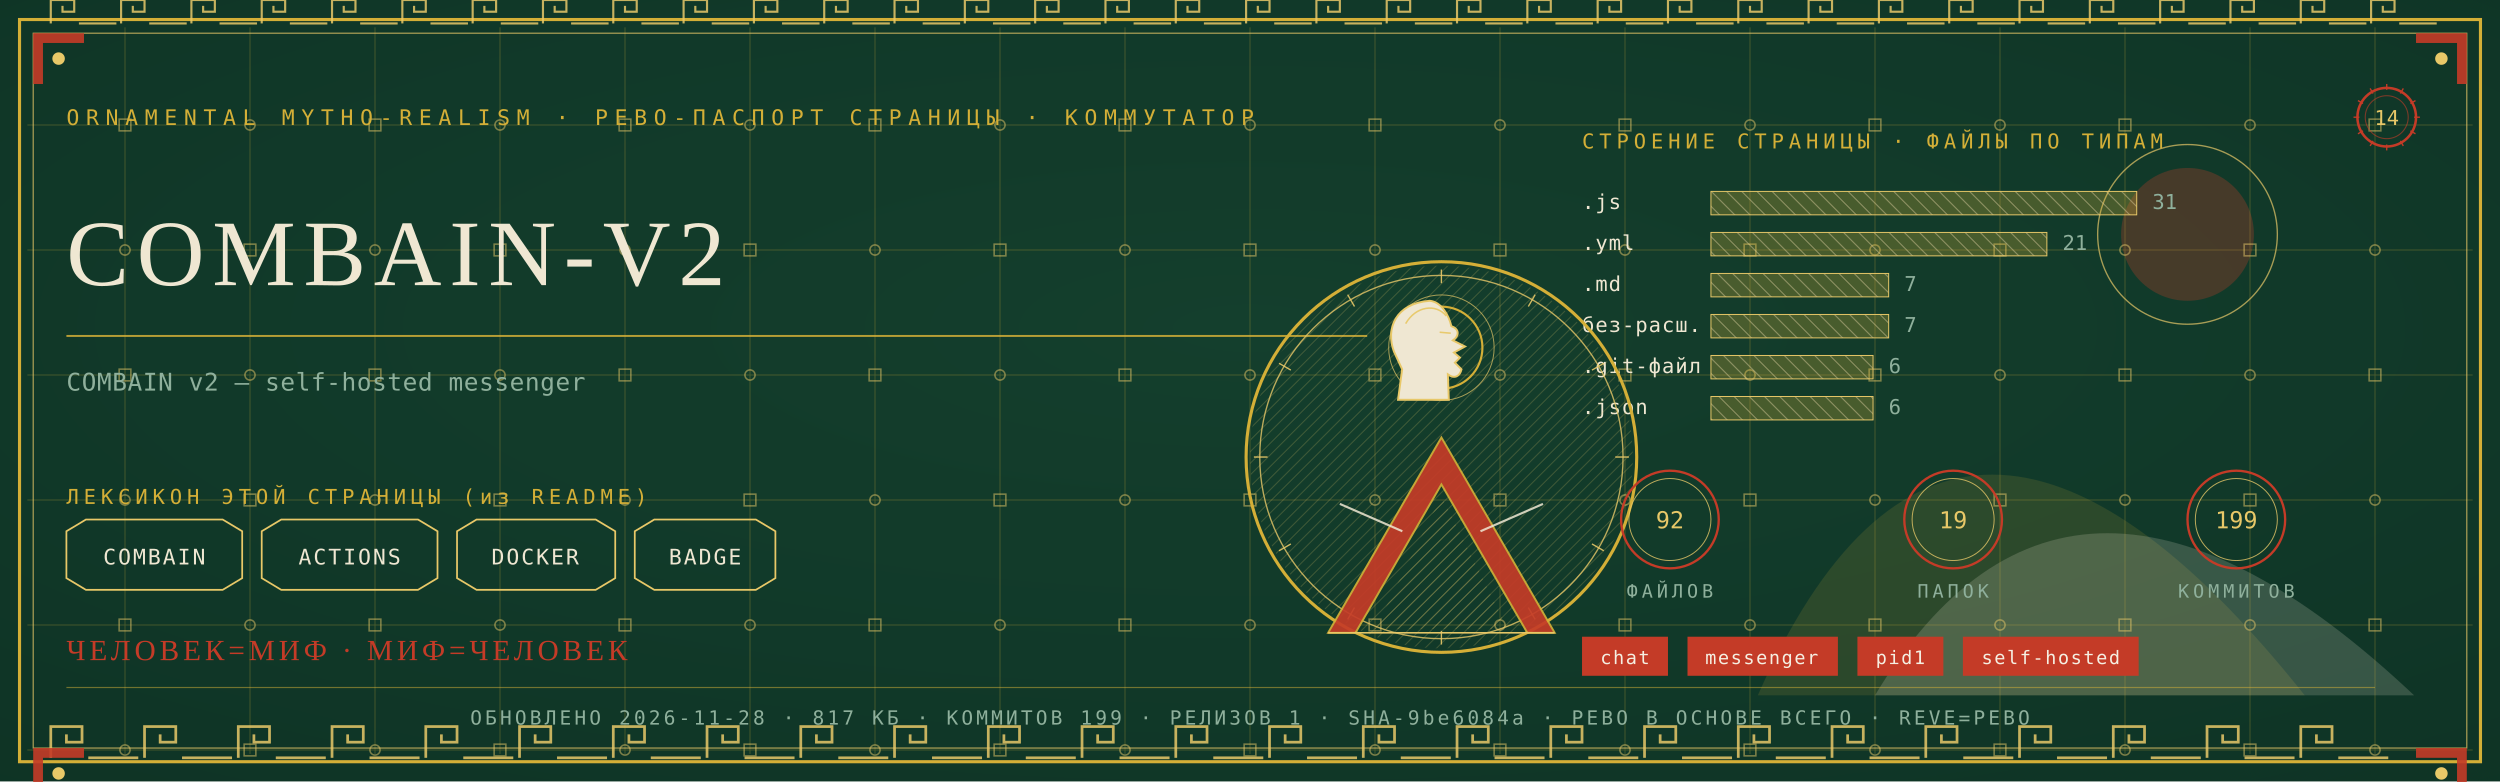
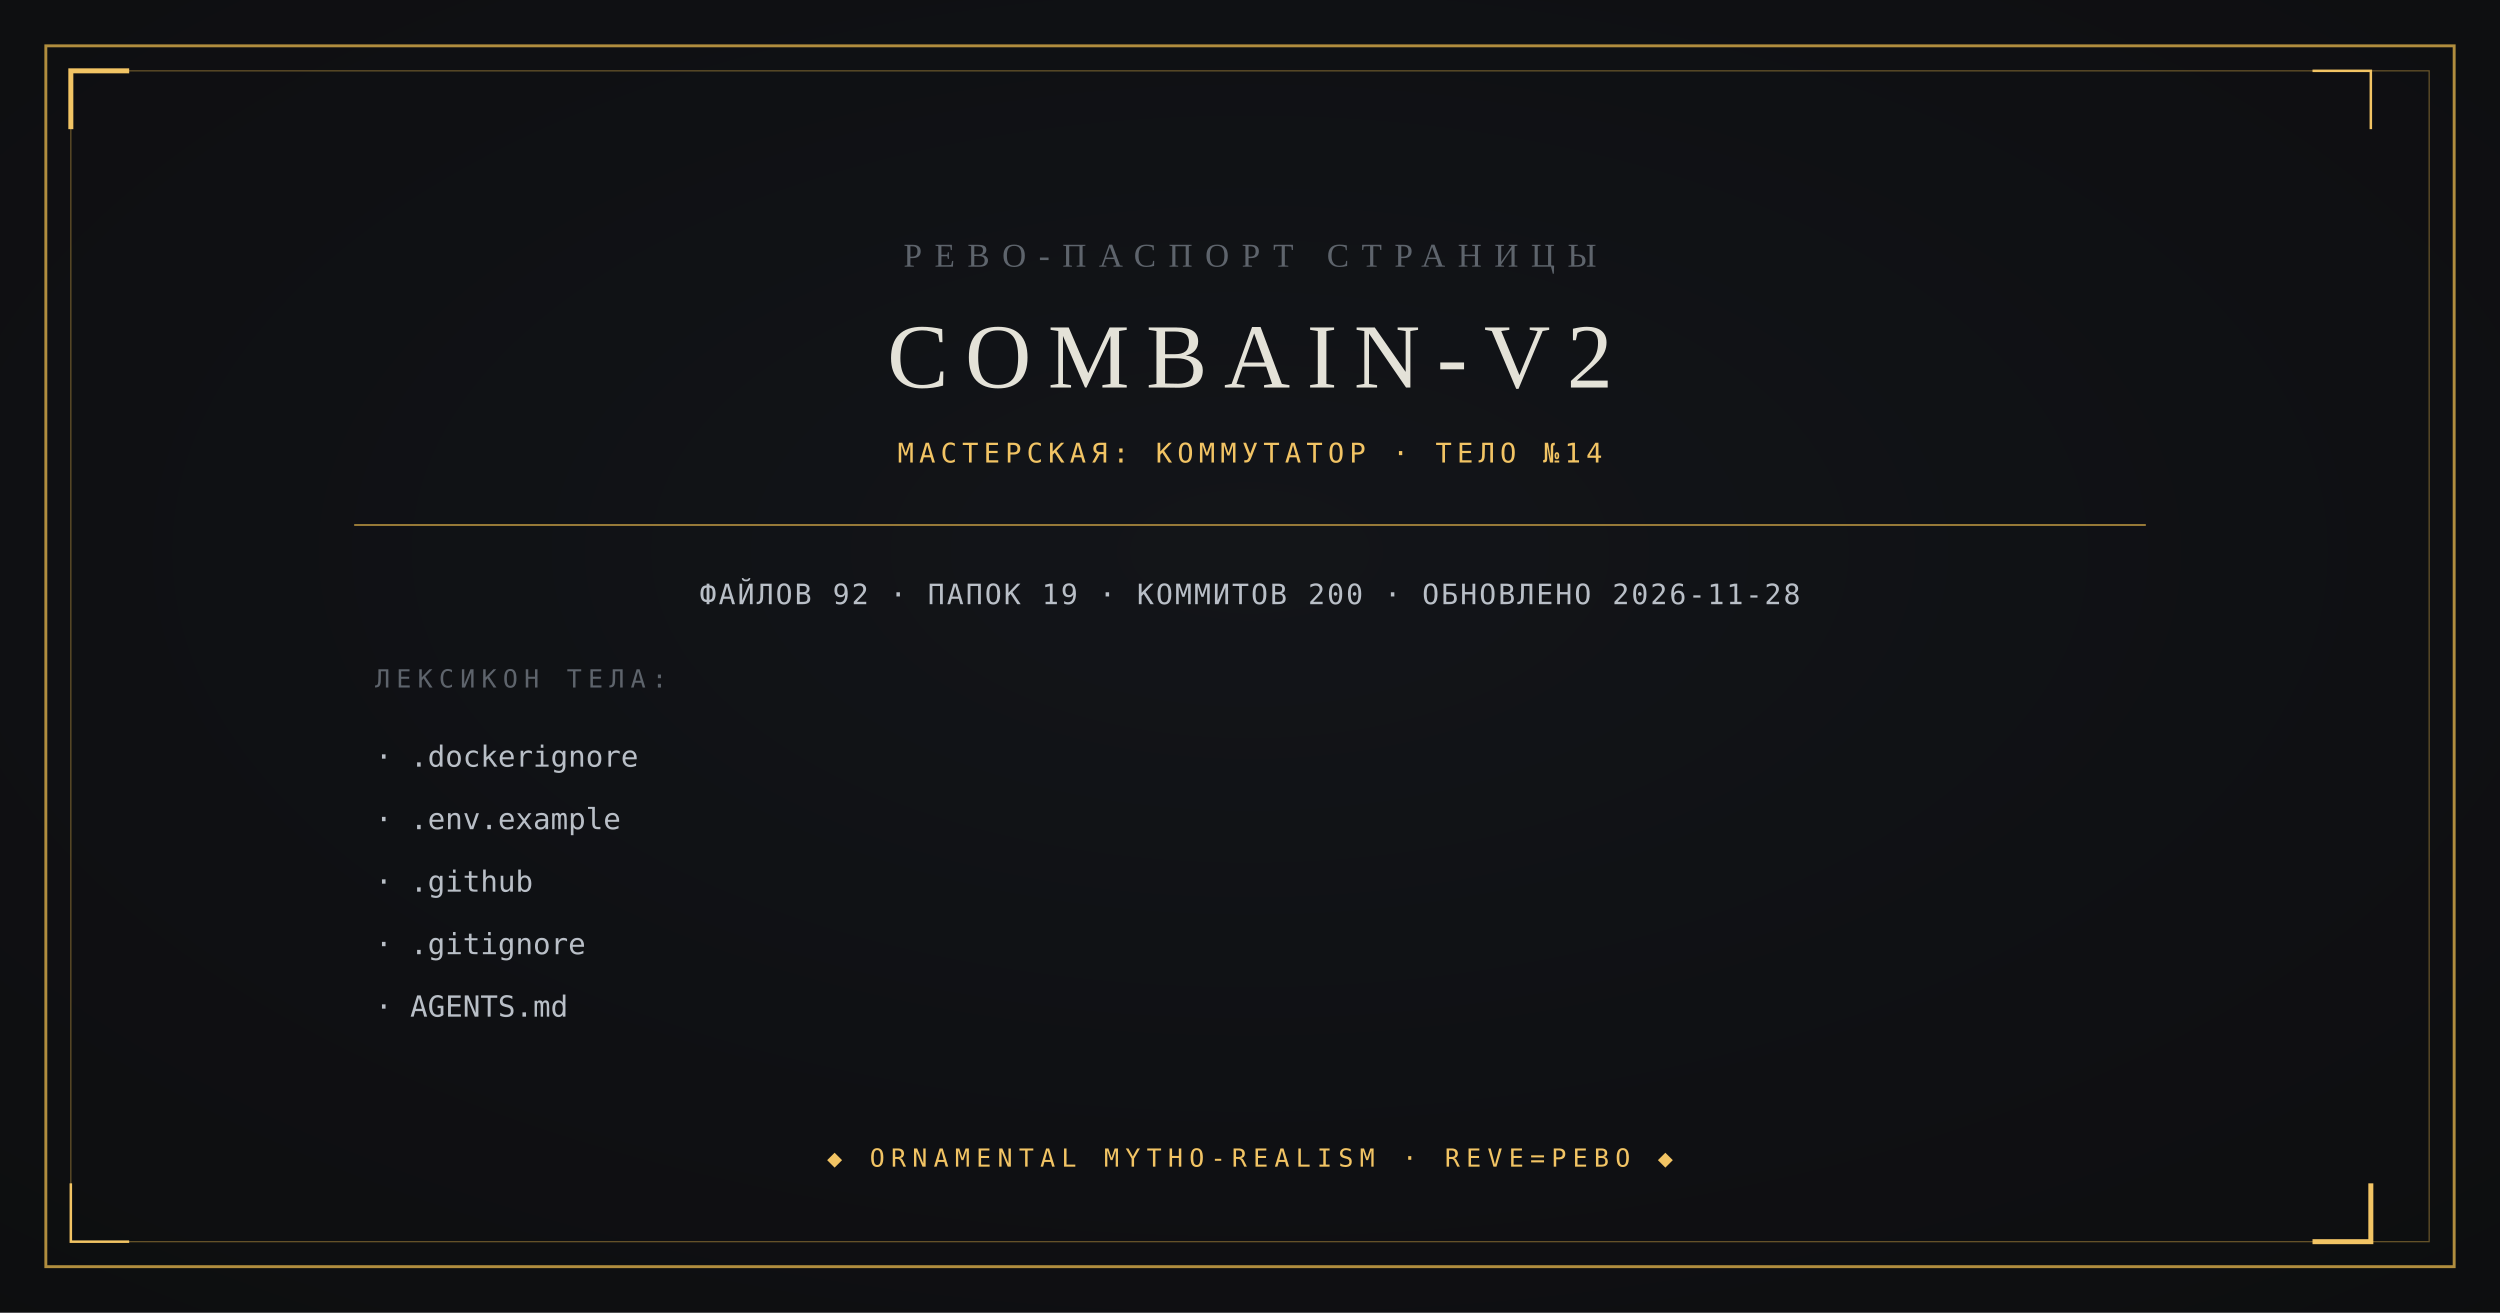
- <svg xmlns="http://www.w3.org/2000/svg" viewBox="0 0 1280 400" width="1280" height="400">
-   <defs>
-     <radialGradient id="rp14" cx="0.5" cy="0.42" r="1.1">
-       <stop offset="0" stop-color="#14402E" />
-       <stop offset="1" stop-color="#0C2E21" />
-     </radialGradient>
-     <pattern id="hatchm" width="4.2" height="4.2" patternUnits="userSpaceOnUse" patternTransform="rotate(45)">
-       <rect width="4.2" height="4.2" fill="none" />
-       <line x1="0" y1="0" x2="0" y2="4.2" stroke="#E8C868" stroke-width="0.5" />
-     </pattern>
-     <pattern id="hatchv" width="5.5" height="5.5" patternUnits="userSpaceOnUse" patternTransform="rotate(-45)">
-       <rect width="5.5" height="5.5" fill="none" />
-       <line x1="0" y1="0" x2="0" y2="5.5" stroke="#EFE7D2" stroke-width="0.5" />
-     </pattern>
-   </defs>
-   <rect width="1280" height="400" fill="#0C2E21" />
-   <rect width="1280" height="400" fill="url(#rp14)" opacity="0.94" />
-   <path d="M 900 356 Q 1000 130 1180 356 Z" fill="#D4AF37" opacity="0.14" />
-   <path d="M 960 356 Q 1060 190 1236 356 Z" fill="#EFE7D2" opacity="0.18" />
-   <circle cx="1120" cy="120" r="34" fill="#C43B27" opacity="0.30" />
-   <circle cx="1120" cy="120" r="46" fill="none" stroke="#E8C868" stroke-width="0.7" opacity="0.7" />
-   <g stroke="#D4AF37" stroke-width="0.45" opacity="0.30">
-     <line x1="64" y1="14" x2="64" y2="386" />
-     <line x1="128" y1="14" x2="128" y2="386" />
-     <line x1="192" y1="14" x2="192" y2="386" />
-     <line x1="256" y1="14" x2="256" y2="386" />
-     <line x1="320" y1="14" x2="320" y2="386" />
-     <line x1="384" y1="14" x2="384" y2="386" />
-     <line x1="448" y1="14" x2="448" y2="386" />
-     <line x1="512" y1="14" x2="512" y2="386" />
-     <line x1="576" y1="14" x2="576" y2="386" />
-     <line x1="640" y1="14" x2="640" y2="386" />
-     <line x1="704" y1="14" x2="704" y2="386" />
-     <line x1="768" y1="14" x2="768" y2="386" />
-     <line x1="832" y1="14" x2="832" y2="386" />
-     <line x1="896" y1="14" x2="896" y2="386" />
-     <line x1="960" y1="14" x2="960" y2="386" />
-     <line x1="1024" y1="14" x2="1024" y2="386" />
-     <line x1="1088" y1="14" x2="1088" y2="386" />
-     <line x1="1152" y1="14" x2="1152" y2="386" />
-     <line x1="1216" y1="14" x2="1216" y2="386" />
-     <line x1="14" y1="64" x2="1266" y2="64" />
-     <line x1="14" y1="128" x2="1266" y2="128" />
-     <line x1="14" y1="192" x2="1266" y2="192" />
-     <line x1="14" y1="256" x2="1266" y2="256" />
-     <line x1="14" y1="320" x2="1266" y2="320" />
-     <line x1="14" y1="384" x2="1266" y2="384" />
-   </g>
-   <g fill="none" stroke="#E8C868" stroke-width="0.8" opacity="0.5">
-     <rect x="61" y="61" width="6" height="6" />
-     <circle cx="64" cy="128" r="2.6" />
-     <rect x="61" y="189" width="6" height="6" />
-     <circle cx="64" cy="256" r="2.6" />
-     <rect x="61" y="317" width="6" height="6" />
-     <circle cx="64" cy="384" r="2.6" />
-     <circle cx="128" cy="64" r="2.6" />
-     <rect x="125" y="125" width="6" height="6" />
-     <circle cx="128" cy="192" r="2.6" />
-     <rect x="125" y="253" width="6" height="6" />
-     <circle cx="128" cy="320" r="2.6" />
-     <rect x="125" y="381" width="6" height="6" />
-     <rect x="189" y="61" width="6" height="6" />
-     <circle cx="192" cy="128" r="2.6" />
-     <rect x="189" y="189" width="6" height="6" />
-     <circle cx="192" cy="256" r="2.6" />
-     <rect x="189" y="317" width="6" height="6" />
-     <circle cx="192" cy="384" r="2.6" />
-     <circle cx="256" cy="64" r="2.6" />
-     <rect x="253" y="125" width="6" height="6" />
-     <circle cx="256" cy="192" r="2.6" />
-     <rect x="253" y="253" width="6" height="6" />
-     <circle cx="256" cy="320" r="2.6" />
-     <rect x="253" y="381" width="6" height="6" />
-     <rect x="317" y="61" width="6" height="6" />
-     <circle cx="320" cy="128" r="2.6" />
-     <rect x="317" y="189" width="6" height="6" />
-     <circle cx="320" cy="256" r="2.6" />
-     <rect x="317" y="317" width="6" height="6" />
-     <circle cx="320" cy="384" r="2.6" />
-     <circle cx="384" cy="64" r="2.6" />
-     <rect x="381" y="125" width="6" height="6" />
-     <circle cx="384" cy="192" r="2.6" />
-     <rect x="381" y="253" width="6" height="6" />
-     <circle cx="384" cy="320" r="2.6" />
-     <rect x="381" y="381" width="6" height="6" />
-     <rect x="445" y="61" width="6" height="6" />
-     <circle cx="448" cy="128" r="2.6" />
-     <rect x="445" y="189" width="6" height="6" />
-     <circle cx="448" cy="256" r="2.6" />
-     <rect x="445" y="317" width="6" height="6" />
-     <circle cx="448" cy="384" r="2.6" />
-     <circle cx="512" cy="64" r="2.6" />
-     <rect x="509" y="125" width="6" height="6" />
-     <circle cx="512" cy="192" r="2.6" />
-     <rect x="509" y="253" width="6" height="6" />
-     <circle cx="512" cy="320" r="2.6" />
-     <rect x="509" y="381" width="6" height="6" />
-     <rect x="573" y="61" width="6" height="6" />
-     <circle cx="576" cy="128" r="2.6" />
-     <rect x="573" y="189" width="6" height="6" />
-     <circle cx="576" cy="256" r="2.6" />
-     <rect x="573" y="317" width="6" height="6" />
-     <circle cx="576" cy="384" r="2.6" />
-     <circle cx="640" cy="64" r="2.6" />
-     <rect x="637" y="125" width="6" height="6" />
-     <circle cx="640" cy="192" r="2.6" />
-     <rect x="637" y="253" width="6" height="6" />
-     <circle cx="640" cy="320" r="2.6" />
-     <rect x="637" y="381" width="6" height="6" />
-     <rect x="701" y="61" width="6" height="6" />
-     <circle cx="704" cy="128" r="2.6" />
-     <rect x="701" y="189" width="6" height="6" />
-     <circle cx="704" cy="256" r="2.6" />
-     <rect x="701" y="317" width="6" height="6" />
-     <circle cx="704" cy="384" r="2.6" />
-     <circle cx="768" cy="64" r="2.6" />
-     <rect x="765" y="125" width="6" height="6" />
-     <circle cx="768" cy="192" r="2.6" />
-     <rect x="765" y="253" width="6" height="6" />
-     <circle cx="768" cy="320" r="2.6" />
-     <rect x="765" y="381" width="6" height="6" />
-     <rect x="829" y="61" width="6" height="6" />
-     <circle cx="832" cy="128" r="2.6" />
-     <rect x="829" y="189" width="6" height="6" />
-     <circle cx="832" cy="256" r="2.6" />
-     <rect x="829" y="317" width="6" height="6" />
-     <circle cx="832" cy="384" r="2.6" />
-     <circle cx="896" cy="64" r="2.6" />
-     <rect x="893" y="125" width="6" height="6" />
-     <circle cx="896" cy="192" r="2.6" />
-     <rect x="893" y="253" width="6" height="6" />
-     <circle cx="896" cy="320" r="2.6" />
-     <rect x="893" y="381" width="6" height="6" />
-     <rect x="957" y="61" width="6" height="6" />
-     <circle cx="960" cy="128" r="2.6" />
-     <rect x="957" y="189" width="6" height="6" />
-     <circle cx="960" cy="256" r="2.6" />
-     <rect x="957" y="317" width="6" height="6" />
-     <circle cx="960" cy="384" r="2.6" />
-     <circle cx="1024" cy="64" r="2.6" />
-     <rect x="1021" y="125" width="6" height="6" />
-     <circle cx="1024" cy="192" r="2.6" />
-     <rect x="1021" y="253" width="6" height="6" />
-     <circle cx="1024" cy="320" r="2.6" />
-     <rect x="1021" y="381" width="6" height="6" />
-     <rect x="1085" y="61" width="6" height="6" />
-     <circle cx="1088" cy="128" r="2.6" />
-     <rect x="1085" y="189" width="6" height="6" />
-     <circle cx="1088" cy="256" r="2.6" />
-     <rect x="1085" y="317" width="6" height="6" />
-     <circle cx="1088" cy="384" r="2.6" />
-     <circle cx="1152" cy="64" r="2.6" />
-     <rect x="1149" y="125" width="6" height="6" />
-     <circle cx="1152" cy="192" r="2.6" />
-     <rect x="1149" y="253" width="6" height="6" />
-     <circle cx="1152" cy="320" r="2.6" />
-     <rect x="1149" y="381" width="6" height="6" />
-     <rect x="1213" y="61" width="6" height="6" />
-     <circle cx="1216" cy="128" r="2.6" />
-     <rect x="1213" y="189" width="6" height="6" />
-     <circle cx="1216" cy="256" r="2.6" />
-     <rect x="1213" y="317" width="6" height="6" />
-     <circle cx="1216" cy="384" r="2.6" />
-   </g>
-   <rect x="10" y="10" width="1260" height="380" fill="none" stroke="#D4AF37" stroke-width="1.6" />
-   <rect x="17" y="17" width="1246" height="366" fill="none" stroke="#E8C868" stroke-width="0.6" opacity="0.75" />
-   <g fill="none" stroke="#E8C868" stroke-width="1.4" opacity="0.85">
-     <path d="M 26 388 L 26 372 L 42 372 L 42 380.0 L 34.0 380.0 L 34.0 376.0" />
-     <line x1="45.2" y1="388" x2="70.8" y2="388" />
-     <path d="M 74 388 L 74 372 L 90 372 L 90 380.0 L 82.0 380.0 L 82.0 376.0" />
-     <line x1="93.2" y1="388" x2="118.8" y2="388" />
-     <path d="M 122 388 L 122 372 L 138 372 L 138 380.0 L 130.0 380.0 L 130.0 376.0" />
-     <line x1="141.2" y1="388" x2="166.8" y2="388" />
-     <path d="M 170 388 L 170 372 L 186 372 L 186 380.0 L 178.0 380.0 L 178.0 376.0" />
-     <line x1="189.2" y1="388" x2="214.8" y2="388" />
-     <path d="M 218 388 L 218 372 L 234 372 L 234 380.0 L 226.0 380.0 L 226.0 376.0" />
-     <line x1="237.2" y1="388" x2="262.8" y2="388" />
-     <path d="M 266 388 L 266 372 L 282 372 L 282 380.0 L 274.0 380.0 L 274.0 376.0" />
-     <line x1="285.2" y1="388" x2="310.8" y2="388" />
-     <path d="M 314 388 L 314 372 L 330 372 L 330 380.0 L 322.0 380.0 L 322.0 376.0" />
-     <line x1="333.2" y1="388" x2="358.8" y2="388" />
-     <path d="M 362 388 L 362 372 L 378 372 L 378 380.0 L 370.0 380.0 L 370.0 376.0" />
-     <line x1="381.2" y1="388" x2="406.8" y2="388" />
-     <path d="M 410 388 L 410 372 L 426 372 L 426 380.0 L 418.0 380.0 L 418.0 376.0" />
-     <line x1="429.2" y1="388" x2="454.8" y2="388" />
-     <path d="M 458 388 L 458 372 L 474 372 L 474 380.0 L 466.0 380.0 L 466.0 376.0" />
-     <line x1="477.2" y1="388" x2="502.8" y2="388" />
-     <path d="M 506 388 L 506 372 L 522 372 L 522 380.0 L 514.0 380.0 L 514.0 376.0" />
-     <line x1="525.2" y1="388" x2="550.8" y2="388" />
-     <path d="M 554 388 L 554 372 L 570 372 L 570 380.0 L 562.0 380.0 L 562.0 376.0" />
-     <line x1="573.2" y1="388" x2="598.8" y2="388" />
-     <path d="M 602 388 L 602 372 L 618 372 L 618 380.0 L 610.0 380.0 L 610.0 376.0" />
-     <line x1="621.2" y1="388" x2="646.8" y2="388" />
-     <path d="M 650 388 L 650 372 L 666 372 L 666 380.0 L 658.0 380.0 L 658.0 376.0" />
-     <line x1="669.2" y1="388" x2="694.8" y2="388" />
-     <path d="M 698 388 L 698 372 L 714 372 L 714 380.0 L 706.0 380.0 L 706.0 376.0" />
-     <line x1="717.2" y1="388" x2="742.8" y2="388" />
-     <path d="M 746 388 L 746 372 L 762 372 L 762 380.0 L 754.0 380.0 L 754.0 376.0" />
-     <line x1="765.2" y1="388" x2="790.8" y2="388" />
-     <path d="M 794 388 L 794 372 L 810 372 L 810 380.0 L 802.0 380.0 L 802.0 376.0" />
-     <line x1="813.2" y1="388" x2="838.8" y2="388" />
-     <path d="M 842 388 L 842 372 L 858 372 L 858 380.0 L 850.0 380.0 L 850.0 376.0" />
-     <line x1="861.2" y1="388" x2="886.8" y2="388" />
-     <path d="M 890 388 L 890 372 L 906 372 L 906 380.0 L 898.0 380.0 L 898.0 376.0" />
-     <line x1="909.2" y1="388" x2="934.8" y2="388" />
-     <path d="M 938 388 L 938 372 L 954 372 L 954 380.0 L 946.0 380.0 L 946.0 376.0" />
-     <line x1="957.2" y1="388" x2="982.8" y2="388" />
-     <path d="M 986 388 L 986 372 L 1002 372 L 1002 380.0 L 994.0 380.0 L 994.0 376.0" />
-     <line x1="1005.2" y1="388" x2="1030.8" y2="388" />
-     <path d="M 1034 388 L 1034 372 L 1050 372 L 1050 380.0 L 1042.0 380.0 L 1042.0 376.0" />
-     <line x1="1053.2" y1="388" x2="1078.8" y2="388" />
-     <path d="M 1082 388 L 1082 372 L 1098 372 L 1098 380.0 L 1090.0 380.0 L 1090.0 376.0" />
-     <line x1="1101.2" y1="388" x2="1126.8" y2="388" />
-     <path d="M 1130 388 L 1130 372 L 1146 372 L 1146 380.0 L 1138.0 380.0 L 1138.0 376.0" />
-     <line x1="1149.2" y1="388" x2="1174.8" y2="388" />
-     <path d="M 1178 388 L 1178 372 L 1194 372 L 1194 380.0 L 1186.0 380.0 L 1186.0 376.0" />
-     <line x1="1197.2" y1="388" x2="1222.8" y2="388" />
-   </g>
-   <g fill="none" stroke="#E8C868" stroke-width="1.1" opacity="0.85">
-     <path d="M 26 12 L 26 0 L 38 0 L 38 6.0 L 32.0 6.0 L 32.0 3.0" />
-     <line x1="40.4" y1="12" x2="59.6" y2="12" />
-     <path d="M 62 12 L 62 0 L 74 0 L 74 6.0 L 68.0 6.0 L 68.0 3.0" />
-     <line x1="76.4" y1="12" x2="95.6" y2="12" />
-     <path d="M 98 12 L 98 0 L 110 0 L 110 6.0 L 104.0 6.0 L 104.0 3.0" />
-     <line x1="112.4" y1="12" x2="131.6" y2="12" />
-     <path d="M 134 12 L 134 0 L 146 0 L 146 6.0 L 140.0 6.0 L 140.0 3.0" />
-     <line x1="148.4" y1="12" x2="167.6" y2="12" />
-     <path d="M 170 12 L 170 0 L 182 0 L 182 6.0 L 176.0 6.0 L 176.0 3.0" />
-     <line x1="184.4" y1="12" x2="203.6" y2="12" />
-     <path d="M 206 12 L 206 0 L 218 0 L 218 6.0 L 212.0 6.0 L 212.0 3.0" />
-     <line x1="220.4" y1="12" x2="239.6" y2="12" />
-     <path d="M 242 12 L 242 0 L 254 0 L 254 6.0 L 248.0 6.0 L 248.0 3.0" />
-     <line x1="256.4" y1="12" x2="275.6" y2="12" />
-     <path d="M 278 12 L 278 0 L 290 0 L 290 6.0 L 284.0 6.0 L 284.0 3.0" />
-     <line x1="292.4" y1="12" x2="311.6" y2="12" />
-     <path d="M 314 12 L 314 0 L 326 0 L 326 6.0 L 320.0 6.0 L 320.0 3.0" />
-     <line x1="328.4" y1="12" x2="347.6" y2="12" />
-     <path d="M 350 12 L 350 0 L 362 0 L 362 6.0 L 356.0 6.0 L 356.0 3.0" />
-     <line x1="364.4" y1="12" x2="383.6" y2="12" />
-     <path d="M 386 12 L 386 0 L 398 0 L 398 6.0 L 392.0 6.0 L 392.0 3.0" />
-     <line x1="400.4" y1="12" x2="419.6" y2="12" />
-     <path d="M 422 12 L 422 0 L 434 0 L 434 6.0 L 428.0 6.0 L 428.0 3.0" />
-     <line x1="436.4" y1="12" x2="455.6" y2="12" />
-     <path d="M 458 12 L 458 0 L 470 0 L 470 6.0 L 464.0 6.0 L 464.0 3.0" />
-     <line x1="472.4" y1="12" x2="491.6" y2="12" />
-     <path d="M 494 12 L 494 0 L 506 0 L 506 6.0 L 500.0 6.0 L 500.0 3.0" />
-     <line x1="508.4" y1="12" x2="527.6" y2="12" />
-     <path d="M 530 12 L 530 0 L 542 0 L 542 6.0 L 536.0 6.0 L 536.0 3.0" />
-     <line x1="544.4" y1="12" x2="563.6" y2="12" />
-     <path d="M 566 12 L 566 0 L 578 0 L 578 6.0 L 572.0 6.0 L 572.0 3.0" />
-     <line x1="580.4" y1="12" x2="599.6" y2="12" />
-     <path d="M 602 12 L 602 0 L 614 0 L 614 6.0 L 608.0 6.0 L 608.0 3.0" />
-     <line x1="616.4" y1="12" x2="635.6" y2="12" />
-     <path d="M 638 12 L 638 0 L 650 0 L 650 6.0 L 644.0 6.0 L 644.0 3.0" />
-     <line x1="652.4" y1="12" x2="671.6" y2="12" />
-     <path d="M 674 12 L 674 0 L 686 0 L 686 6.0 L 680.0 6.0 L 680.0 3.0" />
-     <line x1="688.4" y1="12" x2="707.6" y2="12" />
-     <path d="M 710 12 L 710 0 L 722 0 L 722 6.0 L 716.0 6.0 L 716.0 3.0" />
-     <line x1="724.4" y1="12" x2="743.6" y2="12" />
-     <path d="M 746 12 L 746 0 L 758 0 L 758 6.0 L 752.0 6.0 L 752.0 3.0" />
-     <line x1="760.4" y1="12" x2="779.6" y2="12" />
-     <path d="M 782 12 L 782 0 L 794 0 L 794 6.0 L 788.0 6.0 L 788.0 3.0" />
-     <line x1="796.4" y1="12" x2="815.6" y2="12" />
-     <path d="M 818 12 L 818 0 L 830 0 L 830 6.0 L 824.0 6.0 L 824.0 3.0" />
-     <line x1="832.4" y1="12" x2="851.6" y2="12" />
-     <path d="M 854 12 L 854 0 L 866 0 L 866 6.0 L 860.0 6.0 L 860.0 3.0" />
-     <line x1="868.4" y1="12" x2="887.6" y2="12" />
-     <path d="M 890 12 L 890 0 L 902 0 L 902 6.0 L 896.0 6.0 L 896.0 3.0" />
-     <line x1="904.4" y1="12" x2="923.6" y2="12" />
-     <path d="M 926 12 L 926 0 L 938 0 L 938 6.0 L 932.0 6.0 L 932.0 3.0" />
-     <line x1="940.4" y1="12" x2="959.6" y2="12" />
-     <path d="M 962 12 L 962 0 L 974 0 L 974 6.0 L 968.0 6.0 L 968.0 3.0" />
-     <line x1="976.4" y1="12" x2="995.6" y2="12" />
-     <path d="M 998 12 L 998 0 L 1010 0 L 1010 6.0 L 1004.0 6.0 L 1004.0 3.0" />
-     <line x1="1012.4" y1="12" x2="1031.6" y2="12" />
-     <path d="M 1034 12 L 1034 0 L 1046 0 L 1046 6.0 L 1040.0 6.0 L 1040.0 3.0" />
-     <line x1="1048.4" y1="12" x2="1067.6" y2="12" />
-     <path d="M 1070 12 L 1070 0 L 1082 0 L 1082 6.0 L 1076.0 6.0 L 1076.0 3.0" />
-     <line x1="1084.4" y1="12" x2="1103.6" y2="12" />
-     <path d="M 1106 12 L 1106 0 L 1118 0 L 1118 6.0 L 1112.0 6.0 L 1112.0 3.0" />
-     <line x1="1120.4" y1="12" x2="1139.6" y2="12" />
-     <path d="M 1142 12 L 1142 0 L 1154 0 L 1154 6.0 L 1148.0 6.0 L 1148.0 3.0" />
-     <line x1="1156.4" y1="12" x2="1175.6" y2="12" />
-     <path d="M 1178 12 L 1178 0 L 1190 0 L 1190 6.0 L 1184.0 6.0 L 1184.0 3.0" />
-     <line x1="1192.4" y1="12" x2="1211.6" y2="12" />
-     <path d="M 1214 12 L 1214 0 L 1226 0 L 1226 6.0 L 1220.0 6.0 L 1220.0 3.0" />
-     <line x1="1228.4" y1="12" x2="1247.6" y2="12" />
-   </g>
-   <g transform="translate(17,17) scale(1,1)">
-     <path d="M 0 0 L 26 0 L 26 5 L 5 5 L 5 26 L 0 26 Z" fill="#C43B27" opacity="0.9" />
-     <circle cx="13" cy="13" r="3.2" fill="#E8C868" />
-   </g>
-   <g transform="translate(1263,17) scale(-1,1)">
-     <path d="M 0 0 L 26 0 L 26 5 L 5 5 L 5 26 L 0 26 Z" fill="#C43B27" opacity="0.9" />
-     <circle cx="13" cy="13" r="3.2" fill="#E8C868" />
-   </g>
-   <g transform="translate(17,383) scale(1,1)">
-     <path d="M 0 0 L 26 0 L 26 5 L 5 5 L 5 26 L 0 26 Z" fill="#C43B27" opacity="0.9" />
-     <circle cx="13" cy="13" r="3.2" fill="#E8C868" />
-   </g>
-   <g transform="translate(1263,383) scale(-1,1)">
-     <path d="M 0 0 L 26 0 L 26 5 L 5 5 L 5 26 L 0 26 Z" fill="#C43B27" opacity="0.9" />
-     <circle cx="13" cy="13" r="3.2" fill="#E8C868" />
-   </g>
-   <text x="34" y="64" font-family="'Cascadia Mono', ui-monospace, Consolas, monospace" font-size="11" fill="#D4AF37" letter-spacing="3.4">ORNAMENTAL MYTHO-REALISM · РЕВО-ПАСПОРТ СТРАНИЦЫ · КОММУТАТОР</text>
-   <g transform="translate(1222,60)">
-     <circle r="15" fill="none" stroke="#C43B27" stroke-width="1.3" />
-     <circle r="11" fill="none" stroke="#C43B27" stroke-width="0.55" opacity="0.6" />
-     <text y="4" text-anchor="middle" font-family="'Cascadia Mono', ui-monospace, Consolas, monospace" font-size="10.5" fill="#E8C868">14</text>
-     <g stroke="#C43B27" stroke-width="0.7">
-       <line x1="0" y1="-17" x2="0" y2="-14" transform="rotate(0)" />
-       <line x1="0" y1="-17" x2="0" y2="-14" transform="rotate(30)" />
-       <line x1="0" y1="-17" x2="0" y2="-14" transform="rotate(60)" />
-       <line x1="0" y1="-17" x2="0" y2="-14" transform="rotate(90)" />
-       <line x1="0" y1="-17" x2="0" y2="-14" transform="rotate(120)" />
-       <line x1="0" y1="-17" x2="0" y2="-14" transform="rotate(150)" />
-       <line x1="0" y1="-17" x2="0" y2="-14" transform="rotate(180)" />
-       <line x1="0" y1="-17" x2="0" y2="-14" transform="rotate(210)" />
-       <line x1="0" y1="-17" x2="0" y2="-14" transform="rotate(240)" />
-       <line x1="0" y1="-17" x2="0" y2="-14" transform="rotate(270)" />
-       <line x1="0" y1="-17" x2="0" y2="-14" transform="rotate(300)" />
-       <line x1="0" y1="-17" x2="0" y2="-14" transform="rotate(330)" />
-     </g>
-   </g>
-   <text x="34" y="146" font-family="Georgia, 'Times New Roman', serif" font-size="48.0" fill="#EFE7D2" letter-spacing="4">COMBAIN-V2</text>
-   <line x1="34" y1="172" x2="700" y2="172" stroke="#D4AF37" stroke-width="1" opacity="0.85" />
-   <text x="34" y="200" font-family="'Cascadia Mono', ui-monospace, Consolas, monospace" font-size="12.5" fill="#8FB09C" letter-spacing="0.3">COMBAIN v2 — self-hosted messenger</text>
-   <text x="34" y="258" font-family="'Cascadia Mono', ui-monospace, Consolas, monospace" font-size="10.5" fill="#D4AF37" letter-spacing="2.5">ЛЕКСИКОН ЭТОЙ СТРАНИЦЫ (из README)</text>
-   <path d="M 34 272 L 44 266 L 114 266 L 124 272 L 124 296 L 114 302 L 44 302 L 34 296 Z" fill="none" stroke="#E8C868" stroke-width="0.9" />
-   <text x="79" y="289" text-anchor="middle" font-family="'Cascadia Mono', ui-monospace, Consolas, monospace" font-size="11" fill="#EFE7D2" letter-spacing="1">COMBAIN</text>
-   <path d="M 134 272 L 144 266 L 214 266 L 224 272 L 224 296 L 214 302 L 144 302 L 134 296 Z" fill="none" stroke="#E8C868" stroke-width="0.9" />
-   <text x="179" y="289" text-anchor="middle" font-family="'Cascadia Mono', ui-monospace, Consolas, monospace" font-size="11" fill="#EFE7D2" letter-spacing="1">ACTIONS</text>
-   <path d="M 234 272 L 244 266 L 305 266 L 315 272 L 315 296 L 305 302 L 244 302 L 234 296 Z" fill="none" stroke="#E8C868" stroke-width="0.9" />
-   <text x="274" y="289" text-anchor="middle" font-family="'Cascadia Mono', ui-monospace, Consolas, monospace" font-size="11" fill="#EFE7D2" letter-spacing="1">DOCKER</text>
-   <path d="M 325 272 L 335 266 L 387 266 L 397 272 L 397 296 L 387 302 L 335 302 L 325 296 Z" fill="none" stroke="#E8C868" stroke-width="0.9" />
-   <text x="361" y="289" text-anchor="middle" font-family="'Cascadia Mono', ui-monospace, Consolas, monospace" font-size="11" fill="#EFE7D2" letter-spacing="1">BADGE</text>
-   <text x="810" y="76" font-family="'Cascadia Mono', ui-monospace, Consolas, monospace" font-size="10.5" fill="#D4AF37" letter-spacing="2.5">СТРОЕНИЕ СТРАНИЦЫ · ФАЙЛЫ ПО ТИПАМ</text>
-   <text x="810" y="107" font-family="'Cascadia Mono', ui-monospace, Consolas, monospace" font-size="10.5" fill="#EFE7D2" letter-spacing="0.5">.js</text>
-   <rect x="876" y="98" width="218" height="12" fill="url(#hatchv)" opacity="0.9" />
-   <rect x="876" y="98" width="218" height="12" fill="#D4AF37" opacity="0.28" />
-   <rect x="876" y="98" width="218" height="12" fill="none" stroke="#E8C868" stroke-width="0.5" />
-   <text x="1102" y="107" font-family="'Cascadia Mono', ui-monospace, Consolas, monospace" font-size="10.5" fill="#8FB09C">31</text>
-   <text x="810" y="128" font-family="'Cascadia Mono', ui-monospace, Consolas, monospace" font-size="10.5" fill="#EFE7D2" letter-spacing="0.5">.yml</text>
-   <rect x="876" y="119" width="172" height="12" fill="url(#hatchv)" opacity="0.9" />
-   <rect x="876" y="119" width="172" height="12" fill="#D4AF37" opacity="0.28" />
-   <rect x="876" y="119" width="172" height="12" fill="none" stroke="#E8C868" stroke-width="0.5" />
-   <text x="1056" y="128" font-family="'Cascadia Mono', ui-monospace, Consolas, monospace" font-size="10.5" fill="#8FB09C">21</text>
-   <text x="810" y="149" font-family="'Cascadia Mono', ui-monospace, Consolas, monospace" font-size="10.5" fill="#EFE7D2" letter-spacing="0.5">.md</text>
-   <rect x="876" y="140" width="91" height="12" fill="url(#hatchv)" opacity="0.9" />
-   <rect x="876" y="140" width="91" height="12" fill="#D4AF37" opacity="0.28" />
-   <rect x="876" y="140" width="91" height="12" fill="none" stroke="#E8C868" stroke-width="0.5" />
-   <text x="975" y="149" font-family="'Cascadia Mono', ui-monospace, Consolas, monospace" font-size="10.5" fill="#8FB09C">7</text>
-   <text x="810" y="170" font-family="'Cascadia Mono', ui-monospace, Consolas, monospace" font-size="10.5" fill="#EFE7D2" letter-spacing="0.5">без-расш.</text>
-   <rect x="876" y="161" width="91" height="12" fill="url(#hatchv)" opacity="0.9" />
-   <rect x="876" y="161" width="91" height="12" fill="#D4AF37" opacity="0.28" />
-   <rect x="876" y="161" width="91" height="12" fill="none" stroke="#E8C868" stroke-width="0.5" />
-   <text x="975" y="170" font-family="'Cascadia Mono', ui-monospace, Consolas, monospace" font-size="10.5" fill="#8FB09C">7</text>
-   <text x="810" y="191" font-family="'Cascadia Mono', ui-monospace, Consolas, monospace" font-size="10.5" fill="#EFE7D2" letter-spacing="0.5">.git-файл</text>
-   <rect x="876" y="182" width="83" height="12" fill="url(#hatchv)" opacity="0.9" />
-   <rect x="876" y="182" width="83" height="12" fill="#D4AF37" opacity="0.28" />
-   <rect x="876" y="182" width="83" height="12" fill="none" stroke="#E8C868" stroke-width="0.5" />
-   <text x="967" y="191" font-family="'Cascadia Mono', ui-monospace, Consolas, monospace" font-size="10.5" fill="#8FB09C">6</text>
-   <text x="810" y="212" font-family="'Cascadia Mono', ui-monospace, Consolas, monospace" font-size="10.5" fill="#EFE7D2" letter-spacing="0.5">.json</text>
-   <rect x="876" y="203" width="83" height="12" fill="url(#hatchv)" opacity="0.9" />
-   <rect x="876" y="203" width="83" height="12" fill="#D4AF37" opacity="0.28" />
-   <rect x="876" y="203" width="83" height="12" fill="none" stroke="#E8C868" stroke-width="0.5" />
-   <text x="967" y="212" font-family="'Cascadia Mono', ui-monospace, Consolas, monospace" font-size="10.5" fill="#8FB09C">6</text>
-   <g transform="translate(738,234)">
-     <circle r="100" fill="none" stroke="#D4AF37" stroke-width="1.6" />
-     <circle r="93" fill="none" stroke="#E8C868" stroke-width="0.7" opacity="0.8" />
-     <circle r="98" fill="url(#hatchm)" opacity="0.4" />
-     <g stroke="#E8C868" stroke-width="0.7" opacity="0.9">
-       <line x1="0" y1="-96" x2="0" y2="-89" transform="rotate(0)" />
-       <line x1="0" y1="-96" x2="0" y2="-89" transform="rotate(30)" />
-       <line x1="0" y1="-96" x2="0" y2="-89" transform="rotate(60)" />
-       <line x1="0" y1="-96" x2="0" y2="-89" transform="rotate(90)" />
-       <line x1="0" y1="-96" x2="0" y2="-89" transform="rotate(120)" />
-       <line x1="0" y1="-96" x2="0" y2="-89" transform="rotate(150)" />
-       <line x1="0" y1="-96" x2="0" y2="-89" transform="rotate(180)" />
-       <line x1="0" y1="-96" x2="0" y2="-89" transform="rotate(210)" />
-       <line x1="0" y1="-96" x2="0" y2="-89" transform="rotate(240)" />
-       <line x1="0" y1="-96" x2="0" y2="-89" transform="rotate(270)" />
-       <line x1="0" y1="-96" x2="0" y2="-89" transform="rotate(300)" />
-       <line x1="0" y1="-96" x2="0" y2="-89" transform="rotate(330)" />
-     </g>
-     <circle cy="-56" r="21" fill="none" stroke="#D4AF37" stroke-width="1.1" />
-     <circle cy="-56" r="27" fill="none" stroke="#E8C868" stroke-width="0.5" opacity="0.7" />
-     <path d="M -6.0 -80.0 C -23.5 -78.7 -28.7 -65.7 -24.3 -54.0 L -20.1 -44.9 L -22.2 -29.3 L 3.8 -29.3 L 3.3 -42.3 C 6.9 -39.7 9.5 -41.5 10.3 -44.9 L 6.9 -48.3 L 9.5 -50.9 L 6.4 -53.5 L 12.1 -56.6 L 5.9 -59.7 C 9.5 -62.3 9.0 -65.7 5.1 -67.0 C 3.8 -72.7 -0.1 -79.5 -6.0 -80.0 Z" fill="#EFE7D2" stroke="#E8C868" stroke-width="1.0" />
-     <g fill="none" stroke="#E8C868" stroke-width="0.8" opacity="0.95">
-       <path d="M -18.3 -68.3 C -13.1 -77.4 -2.7 -78.7 2.5 -72.2" />
-       <path d="M -0.9 -63.9 L 4.8 -63.4" />
-     </g>
-     <path d="M -58.0 90.0 L 0 -10.0 L 58.0 90.0 L 44.0 90.0 L 0 14.0 L -44.0 90.0 Z" fill="#C43B27" opacity="0.92" stroke="#D4AF37" stroke-width="1.0" />
-     <path d="M -34.0 88.0 L 0 20.0 L 34.0 88.0" fill="url(#hatchm)" opacity="0.5" stroke="none" />
-     <path d="M -58.0 90.0 L 58.0 90.0" fill="none" stroke="#E8C868" stroke-width="0.8" />
-     <path d="M -52.0 24.0 L -20.0 38.0" fill="none" stroke="#EFE7D2" stroke-width="1.1" opacity="0.85" />
-     <path d="M 52.0 24.0 L 20.0 38.0" fill="none" stroke="#EFE7D2" stroke-width="1.1" opacity="0.85" />
-   </g>
-   <g transform="translate(855,266)">
-     <circle r="25" fill="none" stroke="#C43B27" stroke-width="1.2" />
-     <circle r="21" fill="none" stroke="#E8C868" stroke-width="0.5" opacity="0.8" />
-     <text y="4.5" text-anchor="middle" font-family="'Cascadia Mono', ui-monospace, Consolas, monospace" font-size="12" fill="#E8C868">92</text>
-     <text y="40" text-anchor="middle" font-family="'Cascadia Mono', ui-monospace, Consolas, monospace" font-size="9.5" fill="#8FB09C" letter-spacing="2">ФАЙЛОВ</text>
-   </g>
-   <g transform="translate(1000,266)">
-     <circle r="25" fill="none" stroke="#C43B27" stroke-width="1.2" />
-     <circle r="21" fill="none" stroke="#E8C868" stroke-width="0.5" opacity="0.8" />
-     <text y="4.5" text-anchor="middle" font-family="'Cascadia Mono', ui-monospace, Consolas, monospace" font-size="12" fill="#E8C868">19</text>
-     <text y="40" text-anchor="middle" font-family="'Cascadia Mono', ui-monospace, Consolas, monospace" font-size="9.5" fill="#8FB09C" letter-spacing="2">ПАПОК</text>
-   </g>
-   <g transform="translate(1145,266)">
-     <circle r="25" fill="none" stroke="#C43B27" stroke-width="1.2" />
-     <circle r="21" fill="none" stroke="#E8C868" stroke-width="0.5" opacity="0.8" />
-     <text y="4.5" text-anchor="middle" font-family="'Cascadia Mono', ui-monospace, Consolas, monospace" font-size="12" fill="#E8C868">199</text>
-     <text y="40" text-anchor="middle" font-family="'Cascadia Mono', ui-monospace, Consolas, monospace" font-size="9.5" fill="#8FB09C" letter-spacing="2">КОММИТОВ</text>
-   </g>
-   <rect x="810" y="326" rx="0" width="44" height="20" fill="#C43B27" />
-   <text x="832" y="340" text-anchor="middle" font-family="'Cascadia Mono', ui-monospace, Consolas, monospace" font-size="9.5" fill="#F5EFE2" letter-spacing="0.8">chat</text>
-   <rect x="864" y="326" rx="0" width="77" height="20" fill="#C43B27" />
-   <text x="902" y="340" text-anchor="middle" font-family="'Cascadia Mono', ui-monospace, Consolas, monospace" font-size="9.5" fill="#F5EFE2" letter-spacing="0.8">messenger</text>
-   <rect x="951" y="326" rx="0" width="44" height="20" fill="#C43B27" />
-   <text x="973" y="340" text-anchor="middle" font-family="'Cascadia Mono', ui-monospace, Consolas, monospace" font-size="9.5" fill="#F5EFE2" letter-spacing="0.8">pid1</text>
-   <rect x="1005" y="326" rx="0" width="90" height="20" fill="#C43B27" />
-   <text x="1050" y="340" text-anchor="middle" font-family="'Cascadia Mono', ui-monospace, Consolas, monospace" font-size="9.5" fill="#F5EFE2" letter-spacing="0.8">self-hosted</text>
-   <text x="34" y="338" font-family="Georgia, 'Times New Roman', serif" font-size="15" fill="#C43B27" letter-spacing="2">ЧЕЛОВЕК=МИФ · МИФ=ЧЕЛОВЕК</text>
-   <line x1="34" y1="352" x2="1216" y2="352" stroke="#D4AF37" stroke-width="0.6" opacity="0.5" />
-   <text x="640" y="371" text-anchor="middle" font-family="'Cascadia Mono', ui-monospace, Consolas, monospace" font-size="10" fill="#8FB09C" letter-spacing="1.6">ОБНОВЛЕНО 2026-11-28 · 817 КБ · КОММИТОВ 199 · РЕЛИЗОВ 1 · SHA-9be6084a · РЕВО В ОСНОВЕ ВСЕГО · REVE=РЕВО</text>
+ <svg xmlns="http://www.w3.org/2000/svg" viewBox="0 0 1200 630" width="1200" height="630">
+   <rect width="1200" height="630" fill="#0B0C0E" />
+   <radialGradient id="v" cx="0.5" cy="0.42" r="0.95">
+     <stop offset="0" stop-color="#14161A" />
+     <stop offset="1" stop-color="#0B0C0E" />
+   </radialGradient>
+   <rect width="1200" height="630" fill="url(#v)" opacity="0.9" />
+   <rect x="22" y="22" width="1156" height="586" fill="none" stroke="#B08D3E" stroke-width="1.4" />
+   <rect x="34" y="34" width="1132" height="562" fill="none" stroke="#B08D3E" stroke-width="0.6" opacity="0.55" />
+   <path d="M 34 62 L 34 34 L 62 34" fill="none" stroke="#F2C464" stroke-width="2.4" />
+   <path d="M 1138 568 L 1138 596 L 1110 596" fill="none" stroke="#F2C464" stroke-width="2.4" />
+   <path d="M 1138 62 L 1138 34 L 1110 34" fill="none" stroke="#F2C464" stroke-width="1.2" />
+   <path d="M 62 596 L 34 596 L 34 568" fill="none" stroke="#F2C464" stroke-width="1.2" />
+   <text x="600" y="128" text-anchor="middle" font-family="Georgia, 'Times New Roman', serif" font-size="16" fill="#5E646C" letter-spacing="6">РЕВО-ПАСПОРТ СТРАНИЦЫ</text>
+   <text x="600" y="186" text-anchor="middle" font-family="Georgia, 'Times New Roman', serif" font-size="44" fill="#E4E2D8" letter-spacing="8">COMBAIN-V2</text>
+   <text x="600" y="222" text-anchor="middle" font-family="ui-monospace, Consolas, monospace" font-size="13" fill="#F2C464" letter-spacing="2.5">МАСТЕРСКАЯ: КОММУТАТОР · ТЕЛО №14</text>
+   <line x1="170" y1="252" x2="1030" y2="252" stroke="#B08D3E" stroke-width="0.8" />
+   <text x="600" y="290" text-anchor="middle" font-family="ui-monospace, Consolas, monospace" font-size="13.5" fill="#B9BFC7" letter-spacing="1">ФАЙЛОВ 92 · ПАПОК 19 · КОММИТОВ 200 · ОБНОВЛЕНО 2026-11-28</text>
+   <text x="180" y="330" font-family="ui-monospace, Consolas, monospace" font-size="12" fill="#5E646C" letter-spacing="3">ЛЕКСИКОН ТЕЛА:</text>
+   <text x="180" y="368" font-family="ui-monospace, Consolas, monospace" font-size="14" fill="#B9BFC7">· .dockerignore</text>
+   <text x="180" y="398" font-family="ui-monospace, Consolas, monospace" font-size="14" fill="#B9BFC7">· .env.example</text>
+   <text x="180" y="428" font-family="ui-monospace, Consolas, monospace" font-size="14" fill="#B9BFC7">· .github</text>
+   <text x="180" y="458" font-family="ui-monospace, Consolas, monospace" font-size="14" fill="#B9BFC7">· .gitignore</text>
+   <text x="180" y="488" font-family="ui-monospace, Consolas, monospace" font-size="14" fill="#B9BFC7">· AGENTS.md</text>
+   <text x="600" y="560" text-anchor="middle" font-family="ui-monospace, Consolas, monospace" font-size="12" fill="#F2C464" letter-spacing="3">◆ ORNAMENTAL MYTHO-REALISM · REVE=РЕВО ◆</text>
</svg>
